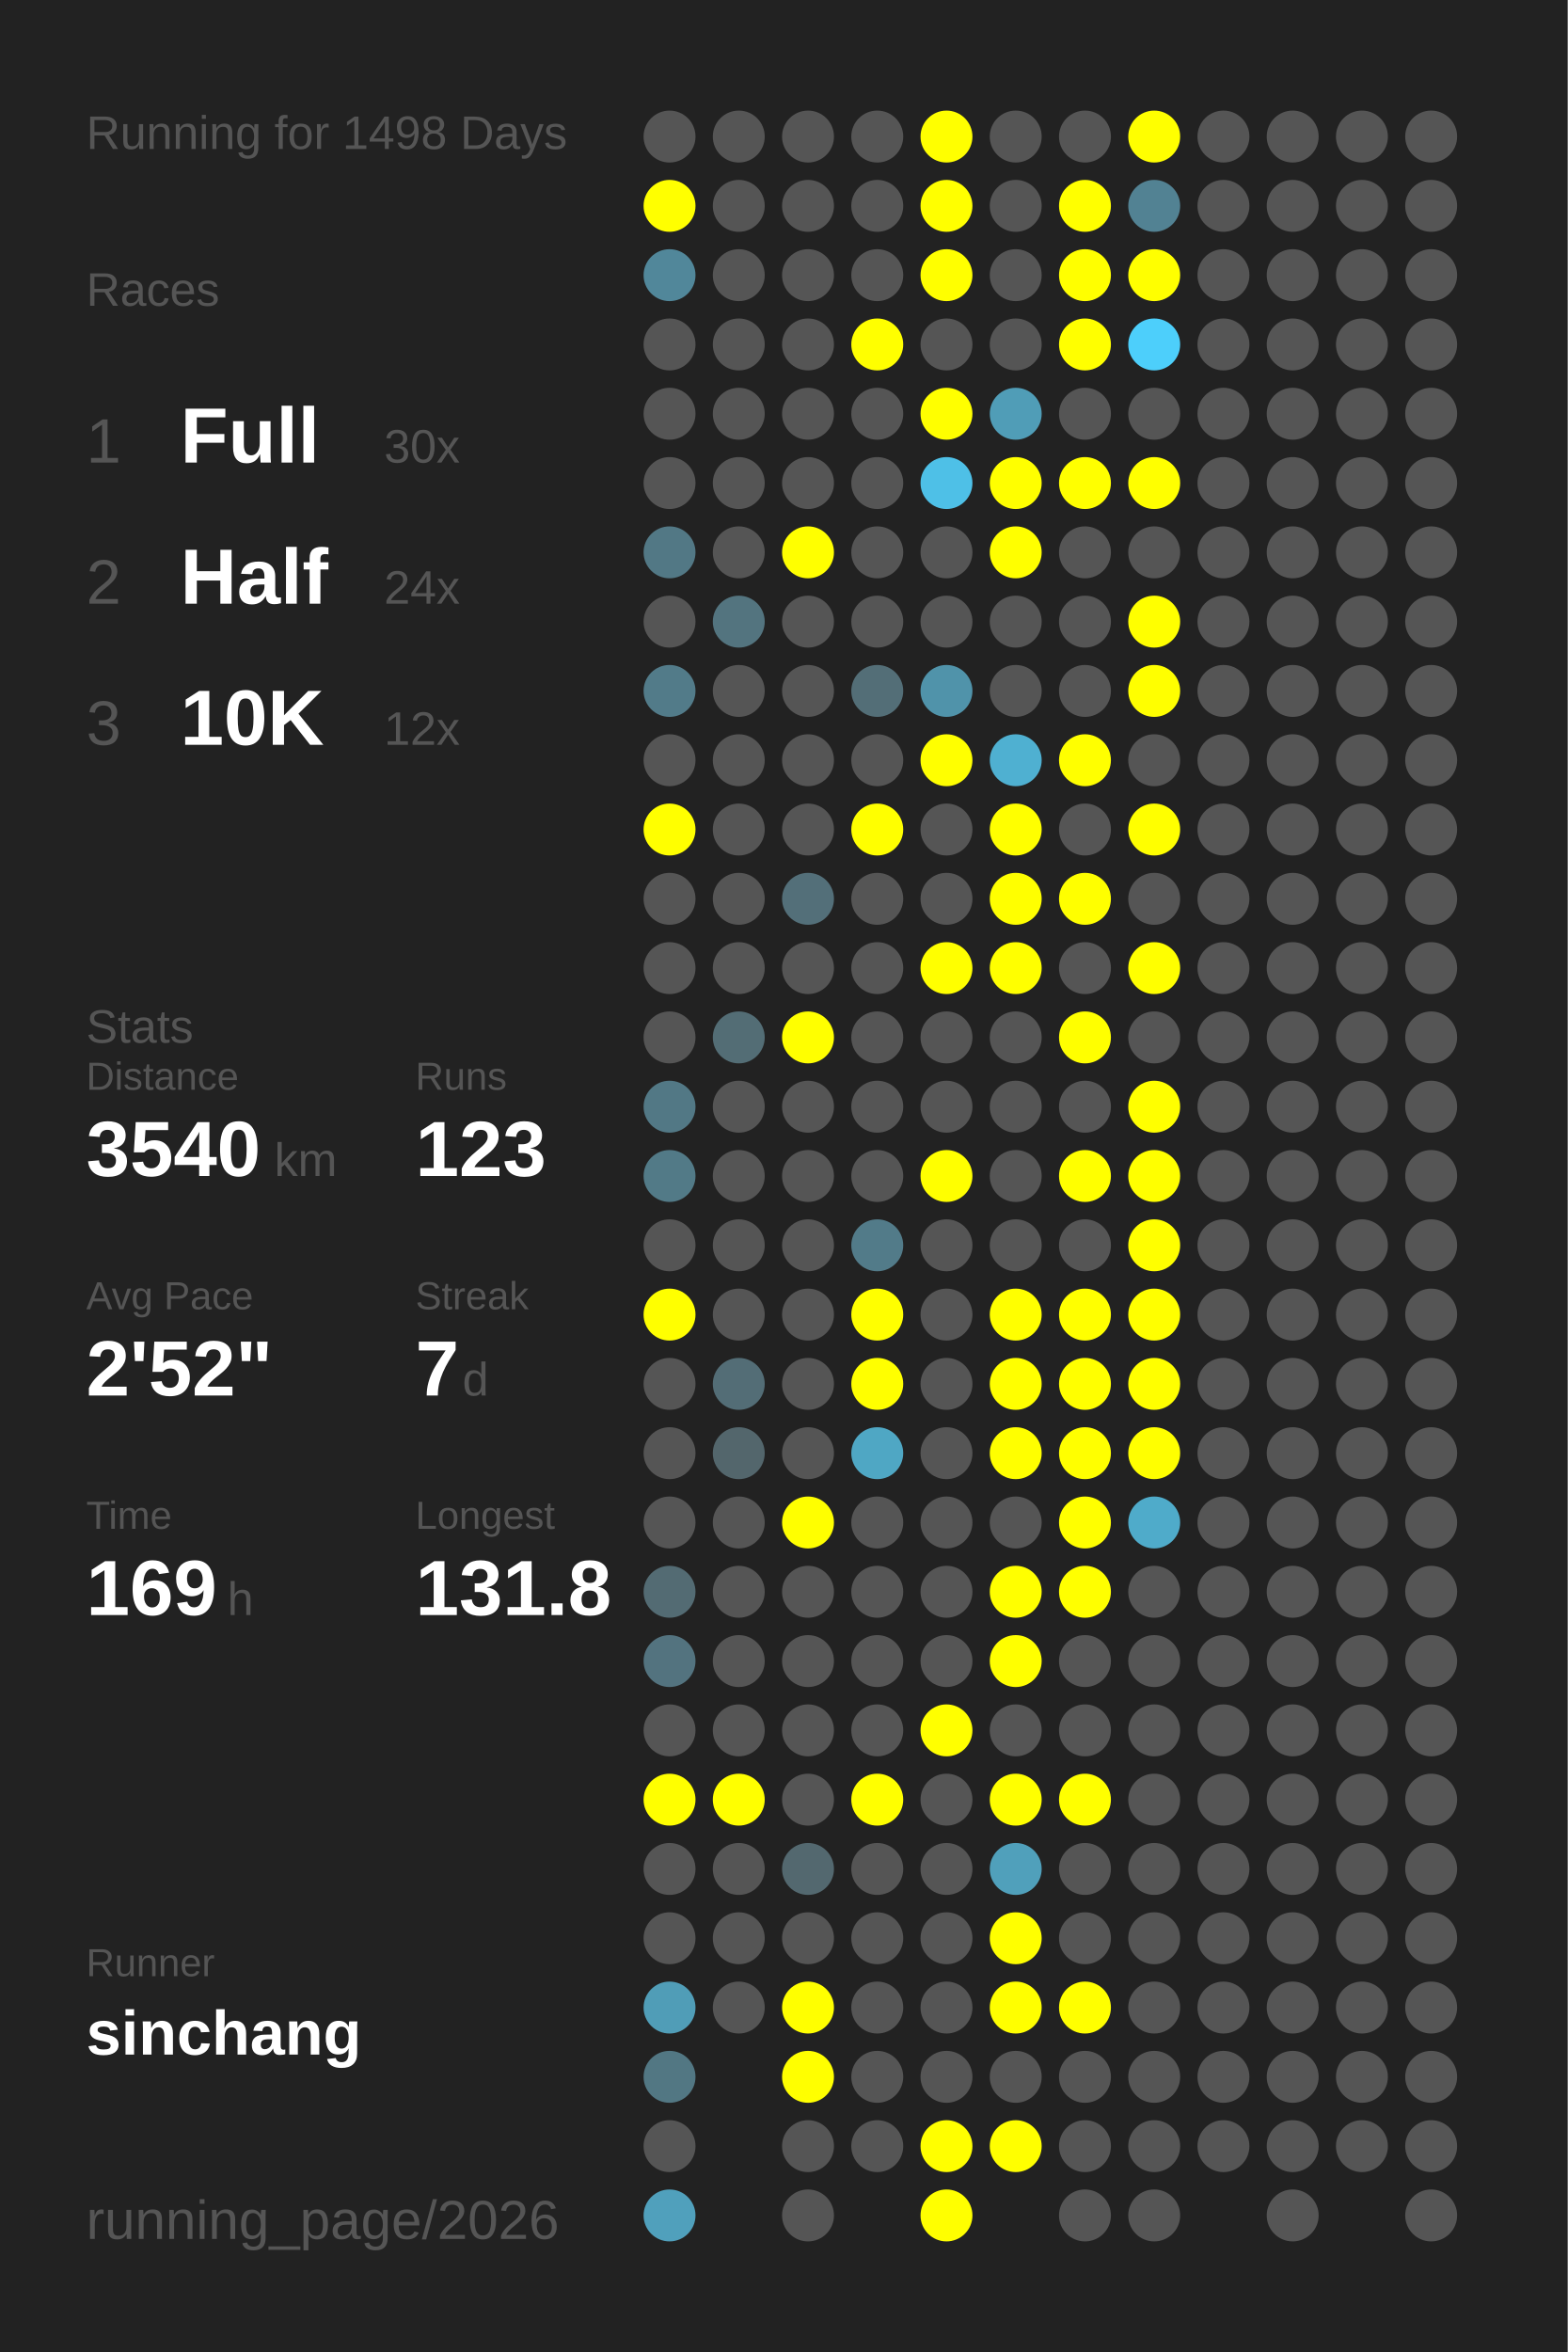
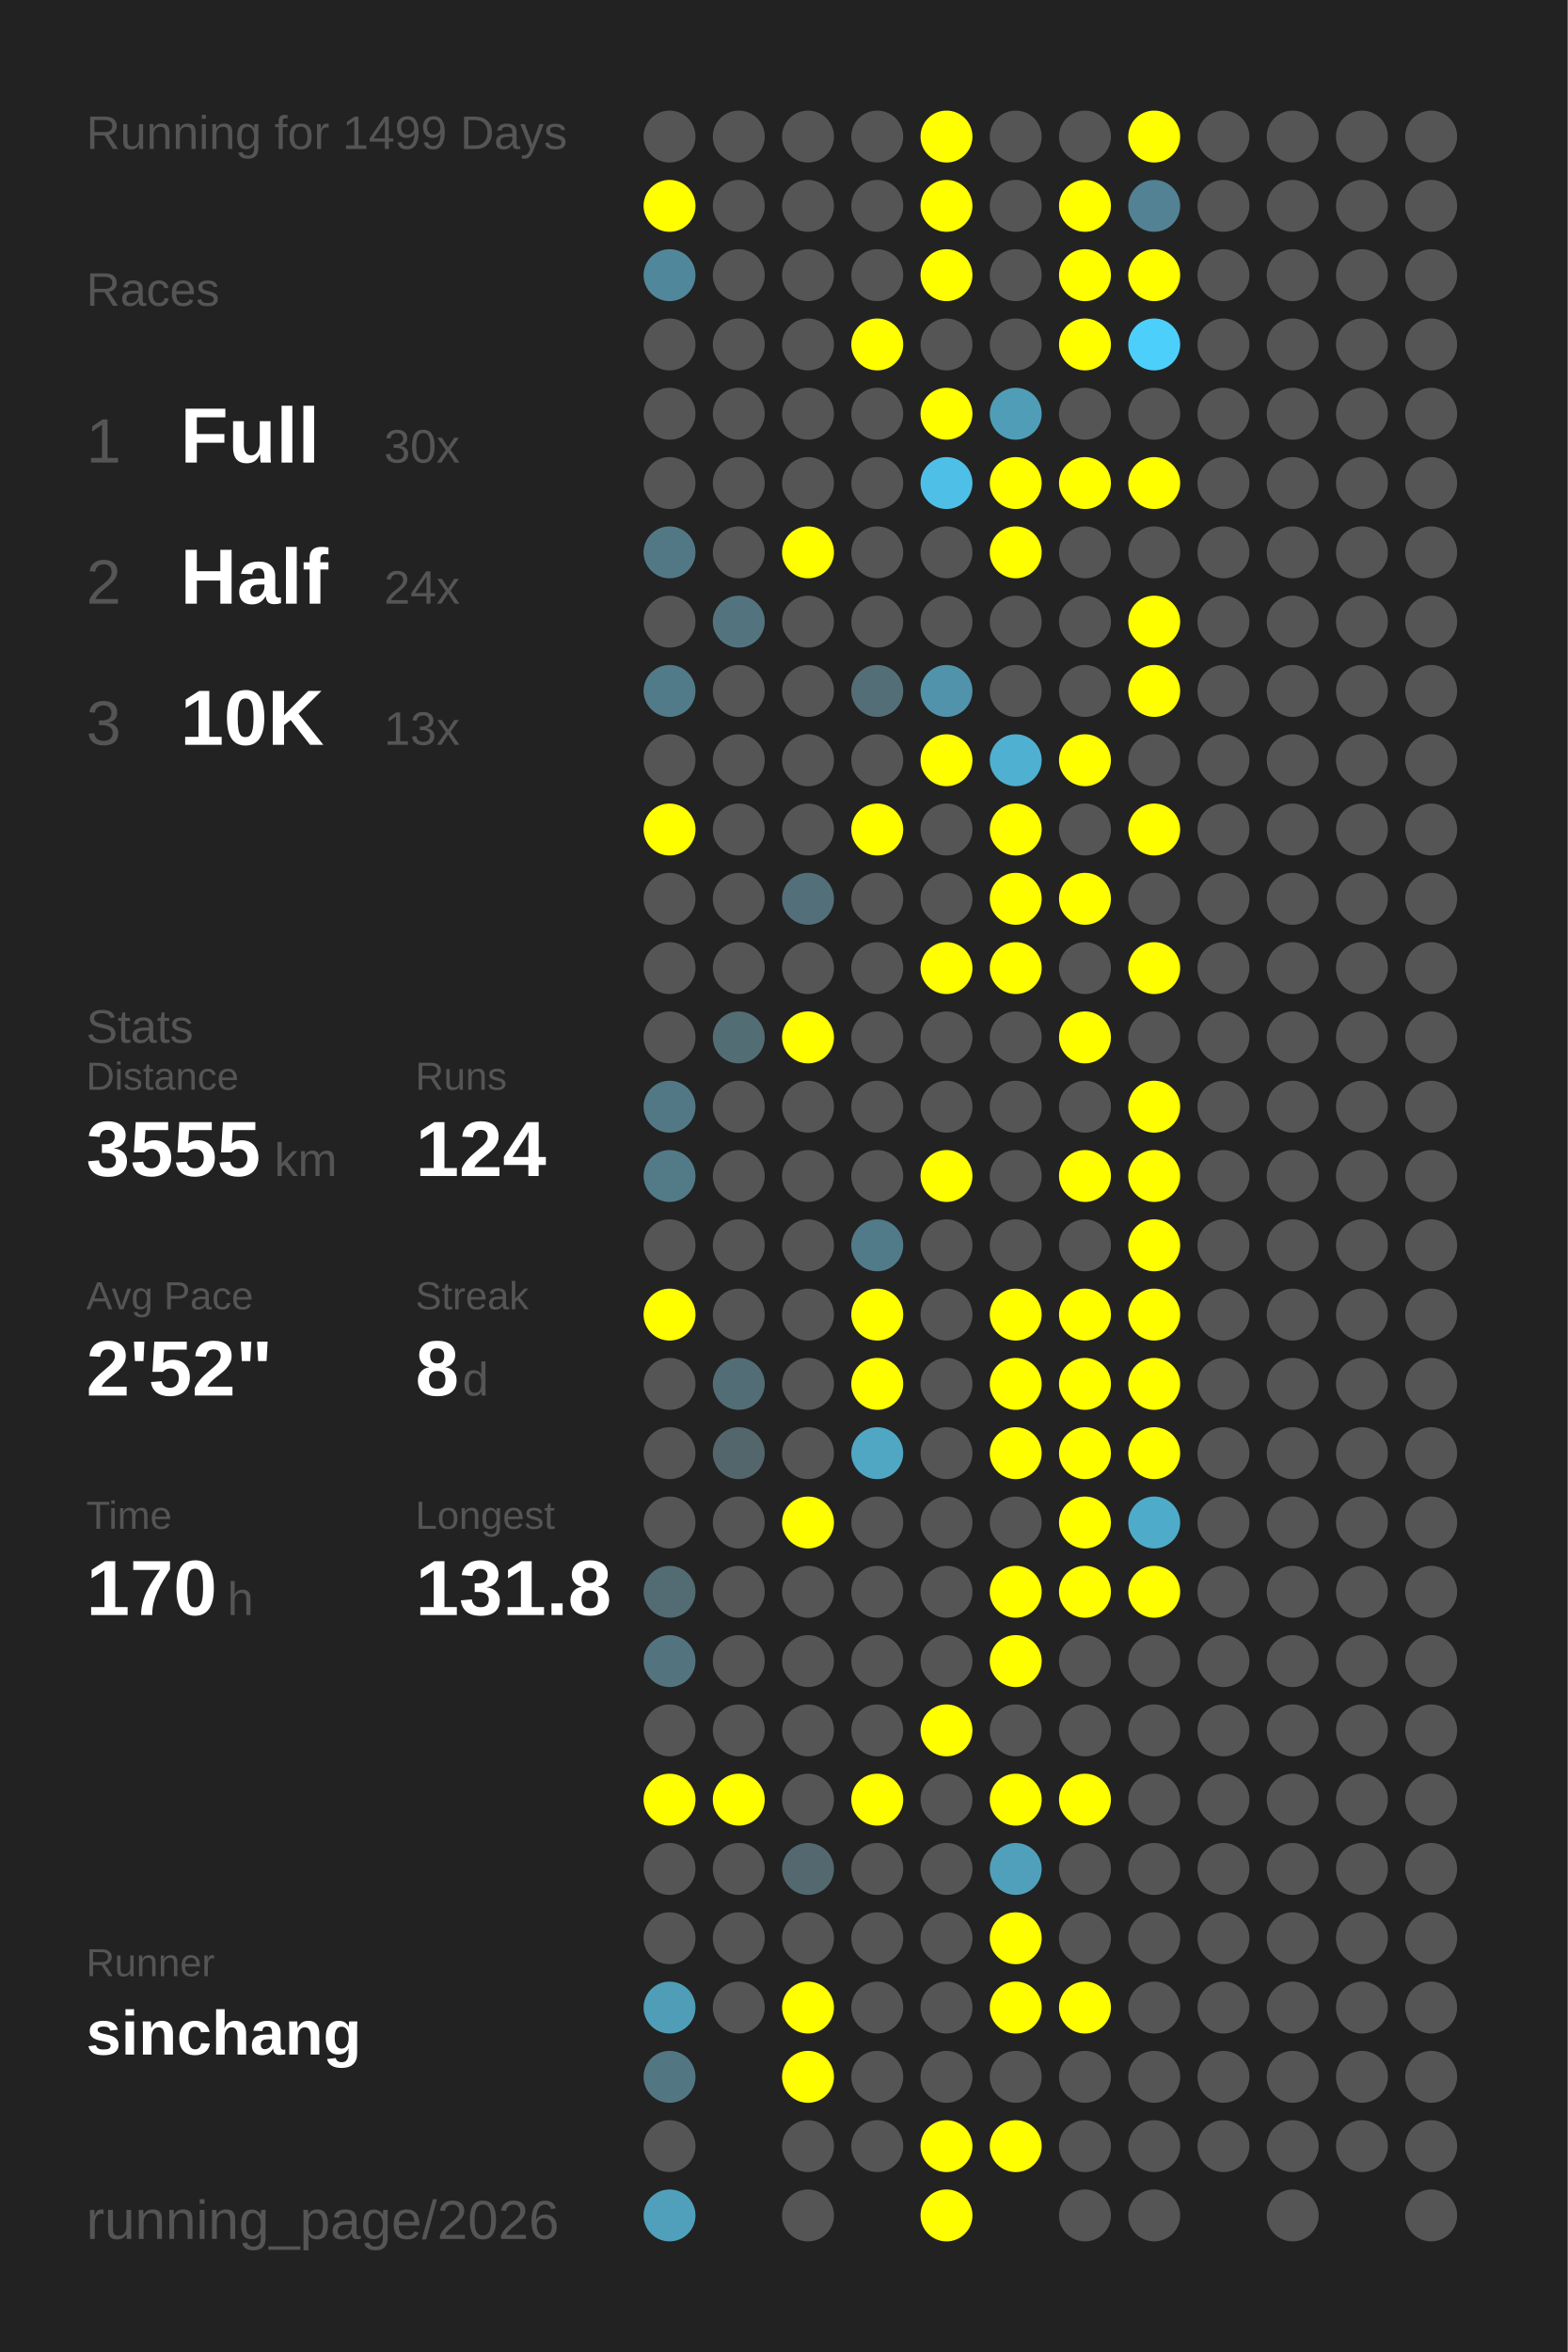
<svg xmlns="http://www.w3.org/2000/svg" baseProfile="full" height="300mm" version="1.1" viewBox="0,0,200,300" width="200mm">
  <defs />
  <rect fill="#222222" height="300" width="200" x="0" y="0" />
-   <text fill="#555555" style="font-size:6px; font-family:Arial;" x="11" y="19">Running for 1498 Days</text>
+   <text fill="#555555" style="font-size:6px; font-family:Arial;" x="11" y="19">Running for 1499 Days</text>
  <text fill="#555555" style="font-size:6px; font-family:Arial;" x="11" y="39">Races</text>
  <text fill="#555555" style="font-size:8px; font-family:Arial;" x="11" y="59">1</text>
  <text fill="#FFFFFF" style="font-size:10px; font-family:Arial; font-weight:bold;" x="23" y="59">Full</text>
  <text fill="#555555" style="font-size:6px; font-family:Arial;" x="49" y="59">30x</text>
  <text fill="#555555" style="font-size:8px; font-family:Arial;" x="11" y="77">2</text>
  <text fill="#FFFFFF" style="font-size:10px; font-family:Arial; font-weight:bold;" x="23" y="77">Half</text>
  <text fill="#555555" style="font-size:6px; font-family:Arial;" x="49" y="77">24x</text>
  <text fill="#555555" style="font-size:8px; font-family:Arial;" x="11" y="95">3</text>
  <text fill="#FFFFFF" style="font-size:10px; font-family:Arial; font-weight:bold;" x="23" y="95">10K</text>
-   <text fill="#555555" style="font-size:6px; font-family:Arial;" x="49" y="95">12x</text>
+   <text fill="#555555" style="font-size:6px; font-family:Arial;" x="49" y="95">13x</text>
  <text fill="#555555" style="font-size:6px; font-family:Arial;" x="11" y="133">Stats</text>
  <text fill="#555555" style="font-size:5px; font-family:Arial;" x="11" y="139">Distance</text>
-   <text fill="#FFFFFF" style="font-size:10px; font-family:Arial; font-weight:bold;" x="11" y="150">3540</text>
+   <text fill="#FFFFFF" style="font-size:10px; font-family:Arial; font-weight:bold;" x="11" y="150">3555</text>
  <text fill="#555555" style="font-size:6px; font-family:Arial;" x="35" y="150">km</text>
  <text fill="#555555" style="font-size:5px; font-family:Arial;" x="53" y="139">Runs</text>
-   <text fill="#FFFFFF" style="font-size:10px; font-family:Arial; font-weight:bold;" x="53" y="150">123</text>
+   <text fill="#FFFFFF" style="font-size:10px; font-family:Arial; font-weight:bold;" x="53" y="150">124</text>
  <text fill="#555555" style="font-size:5px; font-family:Arial;" x="11" y="167">Avg Pace</text>
  <text fill="#FFFFFF" style="font-size:10px; font-family:Arial; font-weight:bold;" x="11" y="178">2'52"</text>
  <text fill="#555555" style="font-size:5px; font-family:Arial;" x="53" y="167">Streak</text>
-   <text fill="#FFFFFF" style="font-size:10px; font-family:Arial; font-weight:bold;" x="53" y="178">7</text>
+   <text fill="#FFFFFF" style="font-size:10px; font-family:Arial; font-weight:bold;" x="53" y="178">8</text>
  <text fill="#555555" style="font-size:6px; font-family:Arial;" x="59" y="178">d</text>
  <text fill="#555555" style="font-size:5px; font-family:Arial;" x="11" y="195">Time</text>
-   <text fill="#FFFFFF" style="font-size:10px; font-family:Arial; font-weight:bold;" x="11" y="206">169</text>
+   <text fill="#FFFFFF" style="font-size:10px; font-family:Arial; font-weight:bold;" x="11" y="206">170</text>
  <text fill="#555555" style="font-size:6px; font-family:Arial;" x="29" y="206">h</text>
  <text fill="#555555" style="font-size:5px; font-family:Arial;" x="53" y="195">Longest</text>
  <text fill="#FFFFFF" style="font-size:10px; font-family:Arial; font-weight:bold;" x="53" y="206">131.8</text>
  <text fill="#555555" style="font-size:5px; font-family:Arial;" x="11" y="252.065">Runner</text>
  <text fill="#FFFFFF" style="font-size:8px; font-family:Arial; font-weight:bold;" x="11" y="262.065">sinchang</text>
  <text fill="#555555" style="font-size:7px; font-family:Arial;" x="11" y="285.581">running_page/2026</text>
  <circle cx="85.417" cy="17.419" fill="#555555" r="3.312" />
  <circle cx="85.417" cy="26.258" fill="#FFFF00" r="3.312" />
  <circle cx="85.417" cy="35.097" fill="#51879a" r="3.312" />
  <circle cx="85.417" cy="43.935" fill="#555555" r="3.312" />
  <circle cx="85.417" cy="52.774" fill="#555555" r="3.312" />
  <circle cx="85.417" cy="61.613" fill="#555555" r="3.312" />
  <circle cx="85.417" cy="70.452" fill="#527885" r="3.312" />
  <circle cx="85.417" cy="79.29" fill="#555555" r="3.312" />
  <circle cx="85.417" cy="88.129" fill="#527b89" r="3.312" />
  <circle cx="85.417" cy="96.968" fill="#555555" r="3.312" />
  <circle cx="85.417" cy="105.806" fill="#FFFF00" r="3.312" />
  <circle cx="85.417" cy="114.645" fill="#555555" r="3.312" />
  <circle cx="85.417" cy="123.484" fill="#555555" r="3.312" />
  <circle cx="85.417" cy="132.323" fill="#555555" r="3.312" />
  <circle cx="85.417" cy="141.161" fill="#527885" r="3.312" />
  <circle cx="85.417" cy="150" fill="#527a87" r="3.312" />
  <circle cx="85.417" cy="158.839" fill="#555555" r="3.312" />
  <circle cx="85.417" cy="167.677" fill="#FFFF00" r="3.312" />
  <circle cx="85.417" cy="176.516" fill="#555555" r="3.312" />
  <circle cx="85.417" cy="185.355" fill="#555555" r="3.312" />
  <circle cx="85.417" cy="194.194" fill="#555555" r="3.312" />
  <circle cx="85.417" cy="203.032" fill="#536b73" r="3.312" />
  <circle cx="85.417" cy="211.871" fill="#53737f" r="3.312" />
  <circle cx="85.417" cy="220.71" fill="#555555" r="3.312" />
  <circle cx="85.417" cy="229.548" fill="#FFFF00" r="3.312" />
  <circle cx="85.417" cy="238.387" fill="#555555" r="3.312" />
  <circle cx="85.417" cy="247.226" fill="#555555" r="3.312" />
  <circle cx="85.417" cy="256.065" fill="#509db7" r="3.312" />
  <circle cx="85.417" cy="264.903" fill="#527783" r="3.312" />
  <circle cx="85.417" cy="273.742" fill="#555555" r="3.312" />
  <circle cx="85.417" cy="282.581" fill="#50a0bc" r="3.312" />
  <circle cx="94.25" cy="17.419" fill="#555555" r="3.312" />
  <circle cx="94.25" cy="26.258" fill="#555555" r="3.312" />
  <circle cx="94.25" cy="35.097" fill="#555555" r="3.312" />
  <circle cx="94.25" cy="43.935" fill="#555555" r="3.312" />
  <circle cx="94.25" cy="52.774" fill="#555555" r="3.312" />
  <circle cx="94.25" cy="61.613" fill="#555555" r="3.312" />
  <circle cx="94.25" cy="70.452" fill="#555555" r="3.312" />
  <circle cx="94.25" cy="79.29" fill="#53747f" r="3.312" />
  <circle cx="94.25" cy="88.129" fill="#555555" r="3.312" />
  <circle cx="94.25" cy="96.968" fill="#555555" r="3.312" />
  <circle cx="94.25" cy="105.806" fill="#555555" r="3.312" />
  <circle cx="94.25" cy="114.645" fill="#555555" r="3.312" />
  <circle cx="94.25" cy="123.484" fill="#555555" r="3.312" />
  <circle cx="94.25" cy="132.323" fill="#536d75" r="3.312" />
  <circle cx="94.25" cy="141.161" fill="#555555" r="3.312" />
  <circle cx="94.25" cy="150" fill="#555555" r="3.312" />
  <circle cx="94.25" cy="158.839" fill="#555555" r="3.312" />
  <circle cx="94.25" cy="167.677" fill="#555555" r="3.312" />
  <circle cx="94.25" cy="176.516" fill="#536d76" r="3.312" />
  <circle cx="94.25" cy="185.355" fill="#53666c" r="3.312" />
  <circle cx="94.25" cy="194.194" fill="#555555" r="3.312" />
  <circle cx="94.25" cy="203.032" fill="#555555" r="3.312" />
  <circle cx="94.25" cy="211.871" fill="#555555" r="3.312" />
  <circle cx="94.25" cy="220.71" fill="#555555" r="3.312" />
  <circle cx="94.25" cy="229.548" fill="#FFFF00" r="3.312" />
  <circle cx="94.25" cy="238.387" fill="#555555" r="3.312" />
  <circle cx="94.25" cy="247.226" fill="#555555" r="3.312" />
  <circle cx="94.25" cy="256.065" fill="#555555" r="3.312" />
  <circle cx="103.083" cy="17.419" fill="#555555" r="3.312" />
  <circle cx="103.083" cy="26.258" fill="#555555" r="3.312" />
  <circle cx="103.083" cy="35.097" fill="#555555" r="3.312" />
  <circle cx="103.083" cy="43.935" fill="#555555" r="3.312" />
  <circle cx="103.083" cy="52.774" fill="#555555" r="3.312" />
  <circle cx="103.083" cy="61.613" fill="#555555" r="3.312" />
  <circle cx="103.083" cy="70.452" fill="#FFFF00" r="3.312" />
  <circle cx="103.083" cy="79.29" fill="#555555" r="3.312" />
  <circle cx="103.083" cy="88.129" fill="#555555" r="3.312" />
  <circle cx="103.083" cy="96.968" fill="#555555" r="3.312" />
  <circle cx="103.083" cy="105.806" fill="#555555" r="3.312" />
  <circle cx="103.083" cy="114.645" fill="#536f79" r="3.312" />
  <circle cx="103.083" cy="123.484" fill="#555555" r="3.312" />
  <circle cx="103.083" cy="132.323" fill="#FFFF00" r="3.312" />
  <circle cx="103.083" cy="141.161" fill="#555555" r="3.312" />
  <circle cx="103.083" cy="150" fill="#555555" r="3.312" />
  <circle cx="103.083" cy="158.839" fill="#555555" r="3.312" />
  <circle cx="103.083" cy="167.677" fill="#555555" r="3.312" />
  <circle cx="103.083" cy="176.516" fill="#555555" r="3.312" />
  <circle cx="103.083" cy="185.355" fill="#555555" r="3.312" />
  <circle cx="103.083" cy="194.194" fill="#FFFF00" r="3.312" />
  <circle cx="103.083" cy="203.032" fill="#555555" r="3.312" />
  <circle cx="103.083" cy="211.871" fill="#555555" r="3.312" />
  <circle cx="103.083" cy="220.71" fill="#555555" r="3.312" />
  <circle cx="103.083" cy="229.548" fill="#555555" r="3.312" />
  <circle cx="103.083" cy="238.387" fill="#53686f" r="3.312" />
  <circle cx="103.083" cy="247.226" fill="#555555" r="3.312" />
  <circle cx="103.083" cy="256.065" fill="#FFFF00" r="3.312" />
  <circle cx="103.083" cy="264.903" fill="#FFFF00" r="3.312" />
  <circle cx="103.083" cy="273.742" fill="#555555" r="3.312" />
  <circle cx="103.083" cy="282.581" fill="#555555" r="3.312" />
  <circle cx="111.917" cy="17.419" fill="#555555" r="3.312" />
  <circle cx="111.917" cy="26.258" fill="#555555" r="3.312" />
  <circle cx="111.917" cy="35.097" fill="#555555" r="3.312" />
  <circle cx="111.917" cy="43.935" fill="#FFFF00" r="3.312" />
  <circle cx="111.917" cy="52.774" fill="#555555" r="3.312" />
  <circle cx="111.917" cy="61.613" fill="#555555" r="3.312" />
  <circle cx="111.917" cy="70.452" fill="#555555" r="3.312" />
  <circle cx="111.917" cy="79.29" fill="#555555" r="3.312" />
  <circle cx="111.917" cy="88.129" fill="#536e77" r="3.312" />
  <circle cx="111.917" cy="96.968" fill="#555555" r="3.312" />
  <circle cx="111.917" cy="105.806" fill="#FFFF00" r="3.312" />
  <circle cx="111.917" cy="114.645" fill="#555555" r="3.312" />
  <circle cx="111.917" cy="123.484" fill="#555555" r="3.312" />
  <circle cx="111.917" cy="132.323" fill="#555555" r="3.312" />
  <circle cx="111.917" cy="141.161" fill="#555555" r="3.312" />
  <circle cx="111.917" cy="150" fill="#555555" r="3.312" />
  <circle cx="111.917" cy="158.839" fill="#527b89" r="3.312" />
  <circle cx="111.917" cy="167.677" fill="#FFFF00" r="3.312" />
  <circle cx="111.917" cy="176.516" fill="#FFFF00" r="3.312" />
  <circle cx="111.917" cy="185.355" fill="#4fa7c4" r="3.312" />
  <circle cx="111.917" cy="194.194" fill="#555555" r="3.312" />
  <circle cx="111.917" cy="203.032" fill="#555555" r="3.312" />
  <circle cx="111.917" cy="211.871" fill="#555555" r="3.312" />
  <circle cx="111.917" cy="220.71" fill="#555555" r="3.312" />
  <circle cx="111.917" cy="229.548" fill="#FFFF00" r="3.312" />
  <circle cx="111.917" cy="238.387" fill="#555555" r="3.312" />
  <circle cx="111.917" cy="247.226" fill="#555555" r="3.312" />
  <circle cx="111.917" cy="256.065" fill="#555555" r="3.312" />
  <circle cx="111.917" cy="264.903" fill="#555555" r="3.312" />
  <circle cx="111.917" cy="273.742" fill="#555555" r="3.312" />
  <circle cx="120.75" cy="17.419" fill="#FFFF00" r="3.312" />
  <circle cx="120.75" cy="26.258" fill="#FFFF00" r="3.312" />
  <circle cx="120.75" cy="35.097" fill="#FFFF00" r="3.312" />
  <circle cx="120.75" cy="43.935" fill="#555555" r="3.312" />
  <circle cx="120.75" cy="52.774" fill="#FFFF00" r="3.312" />
  <circle cx="120.75" cy="61.613" fill="#4ec0e7" r="3.312" />
  <circle cx="120.75" cy="70.452" fill="#555555" r="3.312" />
  <circle cx="120.75" cy="79.29" fill="#555555" r="3.312" />
  <circle cx="120.75" cy="88.129" fill="#5093aa" r="3.312" />
  <circle cx="120.75" cy="96.968" fill="#FFFF00" r="3.312" />
  <circle cx="120.75" cy="105.806" fill="#555555" r="3.312" />
  <circle cx="120.75" cy="114.645" fill="#555555" r="3.312" />
  <circle cx="120.75" cy="123.484" fill="#FFFF00" r="3.312" />
  <circle cx="120.75" cy="132.323" fill="#555555" r="3.312" />
  <circle cx="120.75" cy="141.161" fill="#555555" r="3.312" />
  <circle cx="120.75" cy="150" fill="#FFFF00" r="3.312" />
  <circle cx="120.75" cy="158.839" fill="#555555" r="3.312" />
  <circle cx="120.75" cy="167.677" fill="#555555" r="3.312" />
  <circle cx="120.75" cy="176.516" fill="#555555" r="3.312" />
  <circle cx="120.75" cy="185.355" fill="#555555" r="3.312" />
  <circle cx="120.75" cy="194.194" fill="#555555" r="3.312" />
  <circle cx="120.75" cy="203.032" fill="#555555" r="3.312" />
  <circle cx="120.75" cy="211.871" fill="#555555" r="3.312" />
  <circle cx="120.75" cy="220.71" fill="#FFFF00" r="3.312" />
  <circle cx="120.75" cy="229.548" fill="#555555" r="3.312" />
  <circle cx="120.75" cy="238.387" fill="#555555" r="3.312" />
  <circle cx="120.75" cy="247.226" fill="#555555" r="3.312" />
  <circle cx="120.75" cy="256.065" fill="#555555" r="3.312" />
  <circle cx="120.75" cy="264.903" fill="#555555" r="3.312" />
  <circle cx="120.75" cy="273.742" fill="#FFFF00" r="3.312" />
  <circle cx="120.75" cy="282.581" fill="#FFFF00" r="3.312" />
  <circle cx="129.583" cy="17.419" fill="#555555" r="3.312" />
  <circle cx="129.583" cy="26.258" fill="#555555" r="3.312" />
  <circle cx="129.583" cy="35.097" fill="#555555" r="3.312" />
  <circle cx="129.583" cy="43.935" fill="#555555" r="3.312" />
  <circle cx="129.583" cy="52.774" fill="#509db7" r="3.312" />
  <circle cx="129.583" cy="61.613" fill="#FFFF00" r="3.312" />
  <circle cx="129.583" cy="70.452" fill="#FFFF00" r="3.312" />
  <circle cx="129.583" cy="79.29" fill="#555555" r="3.312" />
  <circle cx="129.583" cy="88.129" fill="#555555" r="3.312" />
  <circle cx="129.583" cy="96.968" fill="#4fb0d1" r="3.312" />
  <circle cx="129.583" cy="105.806" fill="#FFFF00" r="3.312" />
  <circle cx="129.583" cy="114.645" fill="#FFFF00" r="3.312" />
  <circle cx="129.583" cy="123.484" fill="#FFFF00" r="3.312" />
  <circle cx="129.583" cy="132.323" fill="#555555" r="3.312" />
  <circle cx="129.583" cy="141.161" fill="#555555" r="3.312" />
  <circle cx="129.583" cy="150" fill="#555555" r="3.312" />
  <circle cx="129.583" cy="158.839" fill="#555555" r="3.312" />
  <circle cx="129.583" cy="167.677" fill="#FFFF00" r="3.312" />
  <circle cx="129.583" cy="176.516" fill="#FFFF00" r="3.312" />
  <circle cx="129.583" cy="185.355" fill="#FFFF00" r="3.312" />
  <circle cx="129.583" cy="194.194" fill="#555555" r="3.312" />
  <circle cx="129.583" cy="203.032" fill="#FFFF00" r="3.312" />
  <circle cx="129.583" cy="211.871" fill="#FFFF00" r="3.312" />
  <circle cx="129.583" cy="220.71" fill="#555555" r="3.312" />
  <circle cx="129.583" cy="229.548" fill="#FFFF00" r="3.312" />
  <circle cx="129.583" cy="238.387" fill="#50a0bb" r="3.312" />
  <circle cx="129.583" cy="247.226" fill="#FFFF00" r="3.312" />
  <circle cx="129.583" cy="256.065" fill="#FFFF00" r="3.312" />
  <circle cx="129.583" cy="264.903" fill="#555555" r="3.312" />
  <circle cx="129.583" cy="273.742" fill="#FFFF00" r="3.312" />
  <circle cx="138.417" cy="17.419" fill="#555555" r="3.312" />
  <circle cx="138.417" cy="26.258" fill="#FFFF00" r="3.312" />
  <circle cx="138.417" cy="35.097" fill="#FFFF00" r="3.312" />
  <circle cx="138.417" cy="43.935" fill="#FFFF00" r="3.312" />
  <circle cx="138.417" cy="52.774" fill="#555555" r="3.312" />
  <circle cx="138.417" cy="61.613" fill="#FFFF00" r="3.312" />
  <circle cx="138.417" cy="70.452" fill="#555555" r="3.312" />
  <circle cx="138.417" cy="79.29" fill="#555555" r="3.312" />
  <circle cx="138.417" cy="88.129" fill="#555555" r="3.312" />
  <circle cx="138.417" cy="96.968" fill="#FFFF00" r="3.312" />
  <circle cx="138.417" cy="105.806" fill="#555555" r="3.312" />
  <circle cx="138.417" cy="114.645" fill="#FFFF00" r="3.312" />
  <circle cx="138.417" cy="123.484" fill="#555555" r="3.312" />
  <circle cx="138.417" cy="132.323" fill="#FFFF00" r="3.312" />
  <circle cx="138.417" cy="141.161" fill="#555555" r="3.312" />
  <circle cx="138.417" cy="150" fill="#FFFF00" r="3.312" />
  <circle cx="138.417" cy="158.839" fill="#555555" r="3.312" />
  <circle cx="138.417" cy="167.677" fill="#FFFF00" r="3.312" />
  <circle cx="138.417" cy="176.516" fill="#FFFF00" r="3.312" />
  <circle cx="138.417" cy="185.355" fill="#FFFF00" r="3.312" />
  <circle cx="138.417" cy="194.194" fill="#FFFF00" r="3.312" />
  <circle cx="138.417" cy="203.032" fill="#FFFF00" r="3.312" />
  <circle cx="138.417" cy="211.871" fill="#555555" r="3.312" />
  <circle cx="138.417" cy="220.71" fill="#555555" r="3.312" />
  <circle cx="138.417" cy="229.548" fill="#FFFF00" r="3.312" />
  <circle cx="138.417" cy="238.387" fill="#555555" r="3.312" />
  <circle cx="138.417" cy="247.226" fill="#555555" r="3.312" />
  <circle cx="138.417" cy="256.065" fill="#FFFF00" r="3.312" />
  <circle cx="138.417" cy="264.903" fill="#555555" r="3.312" />
  <circle cx="138.417" cy="273.742" fill="#555555" r="3.312" />
  <circle cx="138.417" cy="282.581" fill="#555555" r="3.312" />
  <circle cx="147.25" cy="17.419" fill="#FFFF00" r="3.312" />
  <circle cx="147.25" cy="26.258" fill="#528293" r="3.312" />
  <circle cx="147.25" cy="35.097" fill="#FFFF00" r="3.312" />
  <circle cx="147.25" cy="43.935" fill="#4dcffb" r="3.312" />
  <circle cx="147.25" cy="52.774" fill="#555555" r="3.312" />
  <circle cx="147.25" cy="61.613" fill="#FFFF00" r="3.312" />
  <circle cx="147.25" cy="70.452" fill="#555555" r="3.312" />
  <circle cx="147.25" cy="79.29" fill="#FFFF00" r="3.312" />
  <circle cx="147.25" cy="88.129" fill="#FFFF00" r="3.312" />
  <circle cx="147.25" cy="96.968" fill="#555555" r="3.312" />
  <circle cx="147.25" cy="105.806" fill="#FFFF00" r="3.312" />
  <circle cx="147.25" cy="114.645" fill="#555555" r="3.312" />
  <circle cx="147.25" cy="123.484" fill="#FFFF00" r="3.312" />
  <circle cx="147.25" cy="132.323" fill="#555555" r="3.312" />
  <circle cx="147.25" cy="141.161" fill="#FFFF00" r="3.312" />
  <circle cx="147.25" cy="150" fill="#FFFF00" r="3.312" />
  <circle cx="147.25" cy="158.839" fill="#FFFF00" r="3.312" />
  <circle cx="147.25" cy="167.677" fill="#FFFF00" r="3.312" />
  <circle cx="147.25" cy="176.516" fill="#FFFF00" r="3.312" />
  <circle cx="147.25" cy="185.355" fill="#FFFF00" r="3.312" />
  <circle cx="147.25" cy="194.194" fill="#4fabca" r="3.312" />
-   <circle cx="147.25" cy="203.032" fill="#555555" r="3.312" />
+   <circle cx="147.25" cy="203.032" fill="#FFFF00" r="3.312" />
  <circle cx="147.25" cy="211.871" fill="#555555" r="3.312" />
  <circle cx="147.25" cy="220.71" fill="#555555" r="3.312" />
  <circle cx="147.25" cy="229.548" fill="#555555" r="3.312" />
  <circle cx="147.25" cy="238.387" fill="#555555" r="3.312" />
  <circle cx="147.25" cy="247.226" fill="#555555" r="3.312" />
  <circle cx="147.25" cy="256.065" fill="#555555" r="3.312" />
  <circle cx="147.25" cy="264.903" fill="#555555" r="3.312" />
  <circle cx="147.25" cy="273.742" fill="#555555" r="3.312" />
  <circle cx="147.25" cy="282.581" fill="#555555" r="3.312" />
  <circle cx="156.083" cy="17.419" fill="#555555" r="3.312" />
  <circle cx="156.083" cy="26.258" fill="#555555" r="3.312" />
  <circle cx="156.083" cy="35.097" fill="#555555" r="3.312" />
  <circle cx="156.083" cy="43.935" fill="#555555" r="3.312" />
  <circle cx="156.083" cy="52.774" fill="#555555" r="3.312" />
  <circle cx="156.083" cy="61.613" fill="#555555" r="3.312" />
  <circle cx="156.083" cy="70.452" fill="#555555" r="3.312" />
  <circle cx="156.083" cy="79.29" fill="#555555" r="3.312" />
  <circle cx="156.083" cy="88.129" fill="#555555" r="3.312" />
  <circle cx="156.083" cy="96.968" fill="#555555" r="3.312" />
  <circle cx="156.083" cy="105.806" fill="#555555" r="3.312" />
  <circle cx="156.083" cy="114.645" fill="#555555" r="3.312" />
  <circle cx="156.083" cy="123.484" fill="#555555" r="3.312" />
  <circle cx="156.083" cy="132.323" fill="#555555" r="3.312" />
  <circle cx="156.083" cy="141.161" fill="#555555" r="3.312" />
  <circle cx="156.083" cy="150" fill="#555555" r="3.312" />
  <circle cx="156.083" cy="158.839" fill="#555555" r="3.312" />
  <circle cx="156.083" cy="167.677" fill="#555555" r="3.312" />
  <circle cx="156.083" cy="176.516" fill="#555555" r="3.312" />
  <circle cx="156.083" cy="185.355" fill="#555555" r="3.312" />
  <circle cx="156.083" cy="194.194" fill="#555555" r="3.312" />
  <circle cx="156.083" cy="203.032" fill="#555555" r="3.312" />
  <circle cx="156.083" cy="211.871" fill="#555555" r="3.312" />
  <circle cx="156.083" cy="220.71" fill="#555555" r="3.312" />
  <circle cx="156.083" cy="229.548" fill="#555555" r="3.312" />
  <circle cx="156.083" cy="238.387" fill="#555555" r="3.312" />
  <circle cx="156.083" cy="247.226" fill="#555555" r="3.312" />
  <circle cx="156.083" cy="256.065" fill="#555555" r="3.312" />
  <circle cx="156.083" cy="264.903" fill="#555555" r="3.312" />
  <circle cx="156.083" cy="273.742" fill="#555555" r="3.312" />
  <circle cx="164.917" cy="17.419" fill="#555555" r="3.312" />
  <circle cx="164.917" cy="26.258" fill="#555555" r="3.312" />
  <circle cx="164.917" cy="35.097" fill="#555555" r="3.312" />
  <circle cx="164.917" cy="43.935" fill="#555555" r="3.312" />
  <circle cx="164.917" cy="52.774" fill="#555555" r="3.312" />
  <circle cx="164.917" cy="61.613" fill="#555555" r="3.312" />
  <circle cx="164.917" cy="70.452" fill="#555555" r="3.312" />
  <circle cx="164.917" cy="79.29" fill="#555555" r="3.312" />
  <circle cx="164.917" cy="88.129" fill="#555555" r="3.312" />
  <circle cx="164.917" cy="96.968" fill="#555555" r="3.312" />
  <circle cx="164.917" cy="105.806" fill="#555555" r="3.312" />
  <circle cx="164.917" cy="114.645" fill="#555555" r="3.312" />
  <circle cx="164.917" cy="123.484" fill="#555555" r="3.312" />
  <circle cx="164.917" cy="132.323" fill="#555555" r="3.312" />
  <circle cx="164.917" cy="141.161" fill="#555555" r="3.312" />
  <circle cx="164.917" cy="150" fill="#555555" r="3.312" />
  <circle cx="164.917" cy="158.839" fill="#555555" r="3.312" />
  <circle cx="164.917" cy="167.677" fill="#555555" r="3.312" />
  <circle cx="164.917" cy="176.516" fill="#555555" r="3.312" />
  <circle cx="164.917" cy="185.355" fill="#555555" r="3.312" />
  <circle cx="164.917" cy="194.194" fill="#555555" r="3.312" />
  <circle cx="164.917" cy="203.032" fill="#555555" r="3.312" />
  <circle cx="164.917" cy="211.871" fill="#555555" r="3.312" />
  <circle cx="164.917" cy="220.71" fill="#555555" r="3.312" />
  <circle cx="164.917" cy="229.548" fill="#555555" r="3.312" />
  <circle cx="164.917" cy="238.387" fill="#555555" r="3.312" />
  <circle cx="164.917" cy="247.226" fill="#555555" r="3.312" />
  <circle cx="164.917" cy="256.065" fill="#555555" r="3.312" />
  <circle cx="164.917" cy="264.903" fill="#555555" r="3.312" />
  <circle cx="164.917" cy="273.742" fill="#555555" r="3.312" />
  <circle cx="164.917" cy="282.581" fill="#555555" r="3.312" />
  <circle cx="173.75" cy="17.419" fill="#555555" r="3.312" />
  <circle cx="173.75" cy="26.258" fill="#555555" r="3.312" />
  <circle cx="173.75" cy="35.097" fill="#555555" r="3.312" />
  <circle cx="173.75" cy="43.935" fill="#555555" r="3.312" />
  <circle cx="173.75" cy="52.774" fill="#555555" r="3.312" />
  <circle cx="173.75" cy="61.613" fill="#555555" r="3.312" />
  <circle cx="173.75" cy="70.452" fill="#555555" r="3.312" />
  <circle cx="173.75" cy="79.29" fill="#555555" r="3.312" />
  <circle cx="173.75" cy="88.129" fill="#555555" r="3.312" />
  <circle cx="173.75" cy="96.968" fill="#555555" r="3.312" />
  <circle cx="173.75" cy="105.806" fill="#555555" r="3.312" />
  <circle cx="173.75" cy="114.645" fill="#555555" r="3.312" />
  <circle cx="173.75" cy="123.484" fill="#555555" r="3.312" />
  <circle cx="173.75" cy="132.323" fill="#555555" r="3.312" />
  <circle cx="173.75" cy="141.161" fill="#555555" r="3.312" />
  <circle cx="173.75" cy="150" fill="#555555" r="3.312" />
  <circle cx="173.75" cy="158.839" fill="#555555" r="3.312" />
  <circle cx="173.75" cy="167.677" fill="#555555" r="3.312" />
  <circle cx="173.75" cy="176.516" fill="#555555" r="3.312" />
  <circle cx="173.75" cy="185.355" fill="#555555" r="3.312" />
  <circle cx="173.75" cy="194.194" fill="#555555" r="3.312" />
  <circle cx="173.75" cy="203.032" fill="#555555" r="3.312" />
  <circle cx="173.75" cy="211.871" fill="#555555" r="3.312" />
  <circle cx="173.75" cy="220.71" fill="#555555" r="3.312" />
  <circle cx="173.75" cy="229.548" fill="#555555" r="3.312" />
  <circle cx="173.75" cy="238.387" fill="#555555" r="3.312" />
  <circle cx="173.75" cy="247.226" fill="#555555" r="3.312" />
  <circle cx="173.75" cy="256.065" fill="#555555" r="3.312" />
  <circle cx="173.75" cy="264.903" fill="#555555" r="3.312" />
  <circle cx="173.75" cy="273.742" fill="#555555" r="3.312" />
  <circle cx="182.583" cy="17.419" fill="#555555" r="3.312" />
  <circle cx="182.583" cy="26.258" fill="#555555" r="3.312" />
  <circle cx="182.583" cy="35.097" fill="#555555" r="3.312" />
  <circle cx="182.583" cy="43.935" fill="#555555" r="3.312" />
  <circle cx="182.583" cy="52.774" fill="#555555" r="3.312" />
  <circle cx="182.583" cy="61.613" fill="#555555" r="3.312" />
  <circle cx="182.583" cy="70.452" fill="#555555" r="3.312" />
  <circle cx="182.583" cy="79.29" fill="#555555" r="3.312" />
  <circle cx="182.583" cy="88.129" fill="#555555" r="3.312" />
  <circle cx="182.583" cy="96.968" fill="#555555" r="3.312" />
  <circle cx="182.583" cy="105.806" fill="#555555" r="3.312" />
  <circle cx="182.583" cy="114.645" fill="#555555" r="3.312" />
  <circle cx="182.583" cy="123.484" fill="#555555" r="3.312" />
  <circle cx="182.583" cy="132.323" fill="#555555" r="3.312" />
  <circle cx="182.583" cy="141.161" fill="#555555" r="3.312" />
  <circle cx="182.583" cy="150" fill="#555555" r="3.312" />
  <circle cx="182.583" cy="158.839" fill="#555555" r="3.312" />
  <circle cx="182.583" cy="167.677" fill="#555555" r="3.312" />
  <circle cx="182.583" cy="176.516" fill="#555555" r="3.312" />
  <circle cx="182.583" cy="185.355" fill="#555555" r="3.312" />
  <circle cx="182.583" cy="194.194" fill="#555555" r="3.312" />
  <circle cx="182.583" cy="203.032" fill="#555555" r="3.312" />
  <circle cx="182.583" cy="211.871" fill="#555555" r="3.312" />
  <circle cx="182.583" cy="220.71" fill="#555555" r="3.312" />
  <circle cx="182.583" cy="229.548" fill="#555555" r="3.312" />
  <circle cx="182.583" cy="238.387" fill="#555555" r="3.312" />
  <circle cx="182.583" cy="247.226" fill="#555555" r="3.312" />
  <circle cx="182.583" cy="256.065" fill="#555555" r="3.312" />
  <circle cx="182.583" cy="264.903" fill="#555555" r="3.312" />
  <circle cx="182.583" cy="273.742" fill="#555555" r="3.312" />
  <circle cx="182.583" cy="282.581" fill="#555555" r="3.312" />
</svg>
